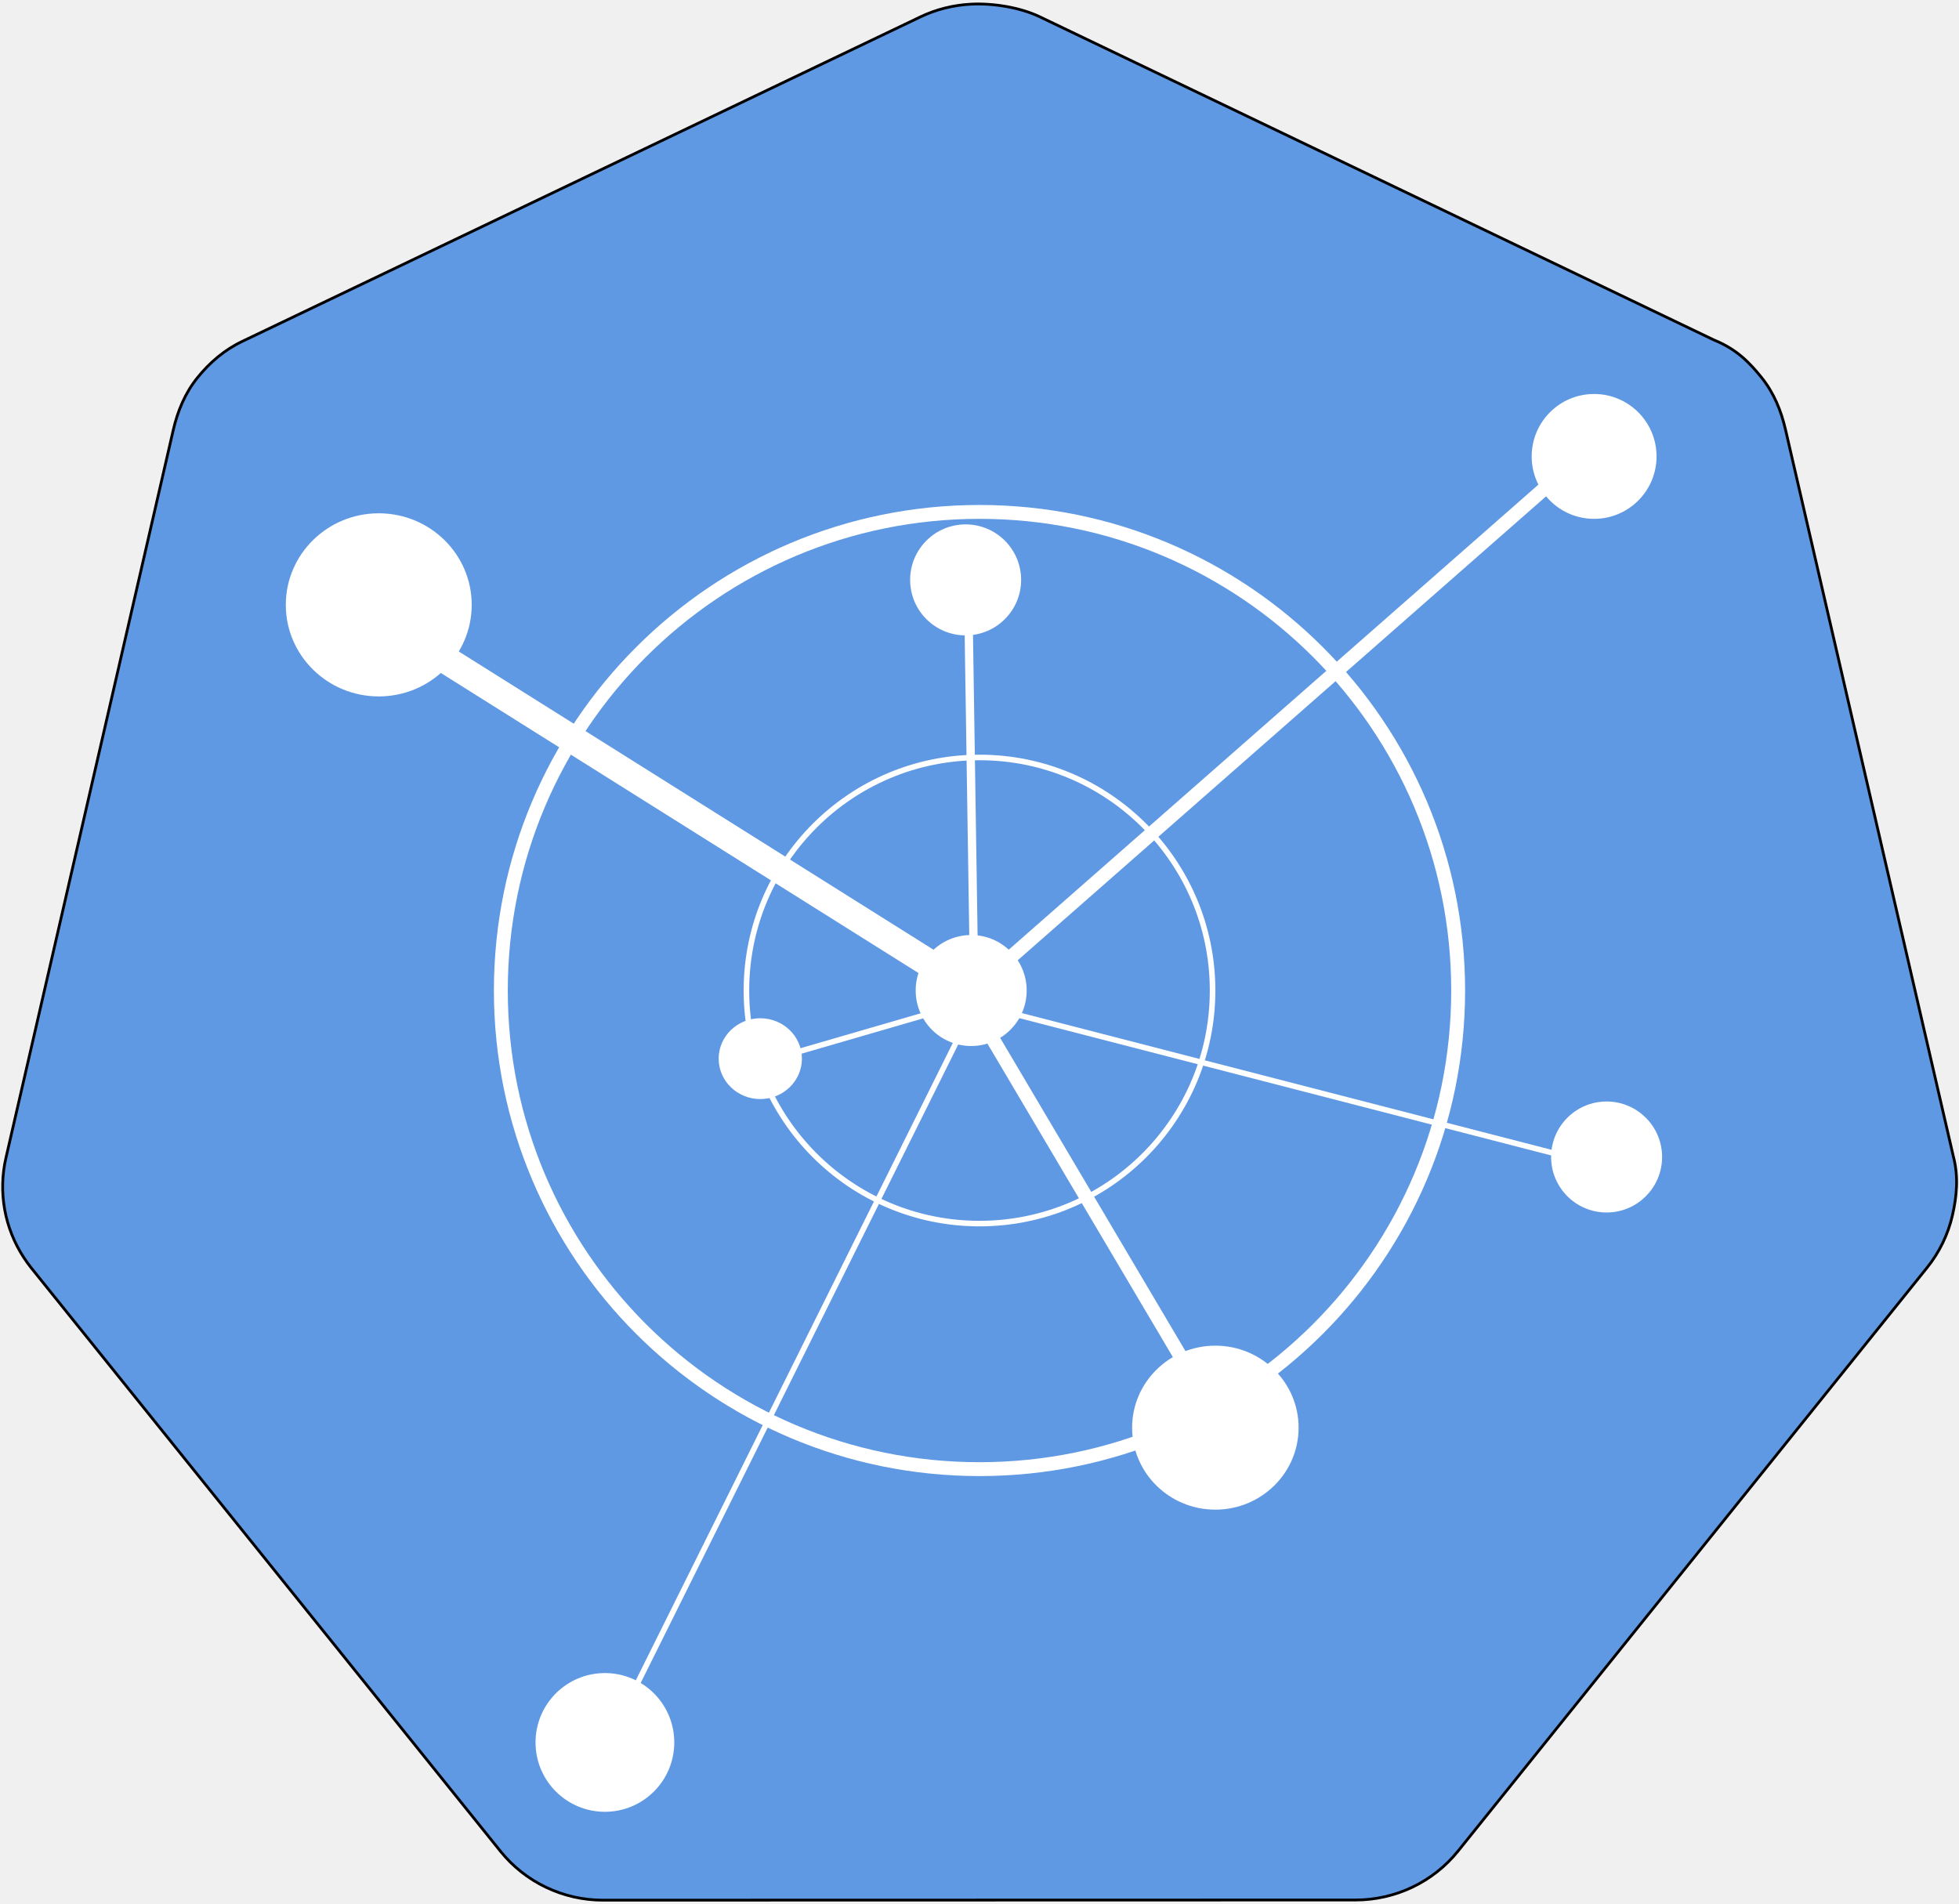
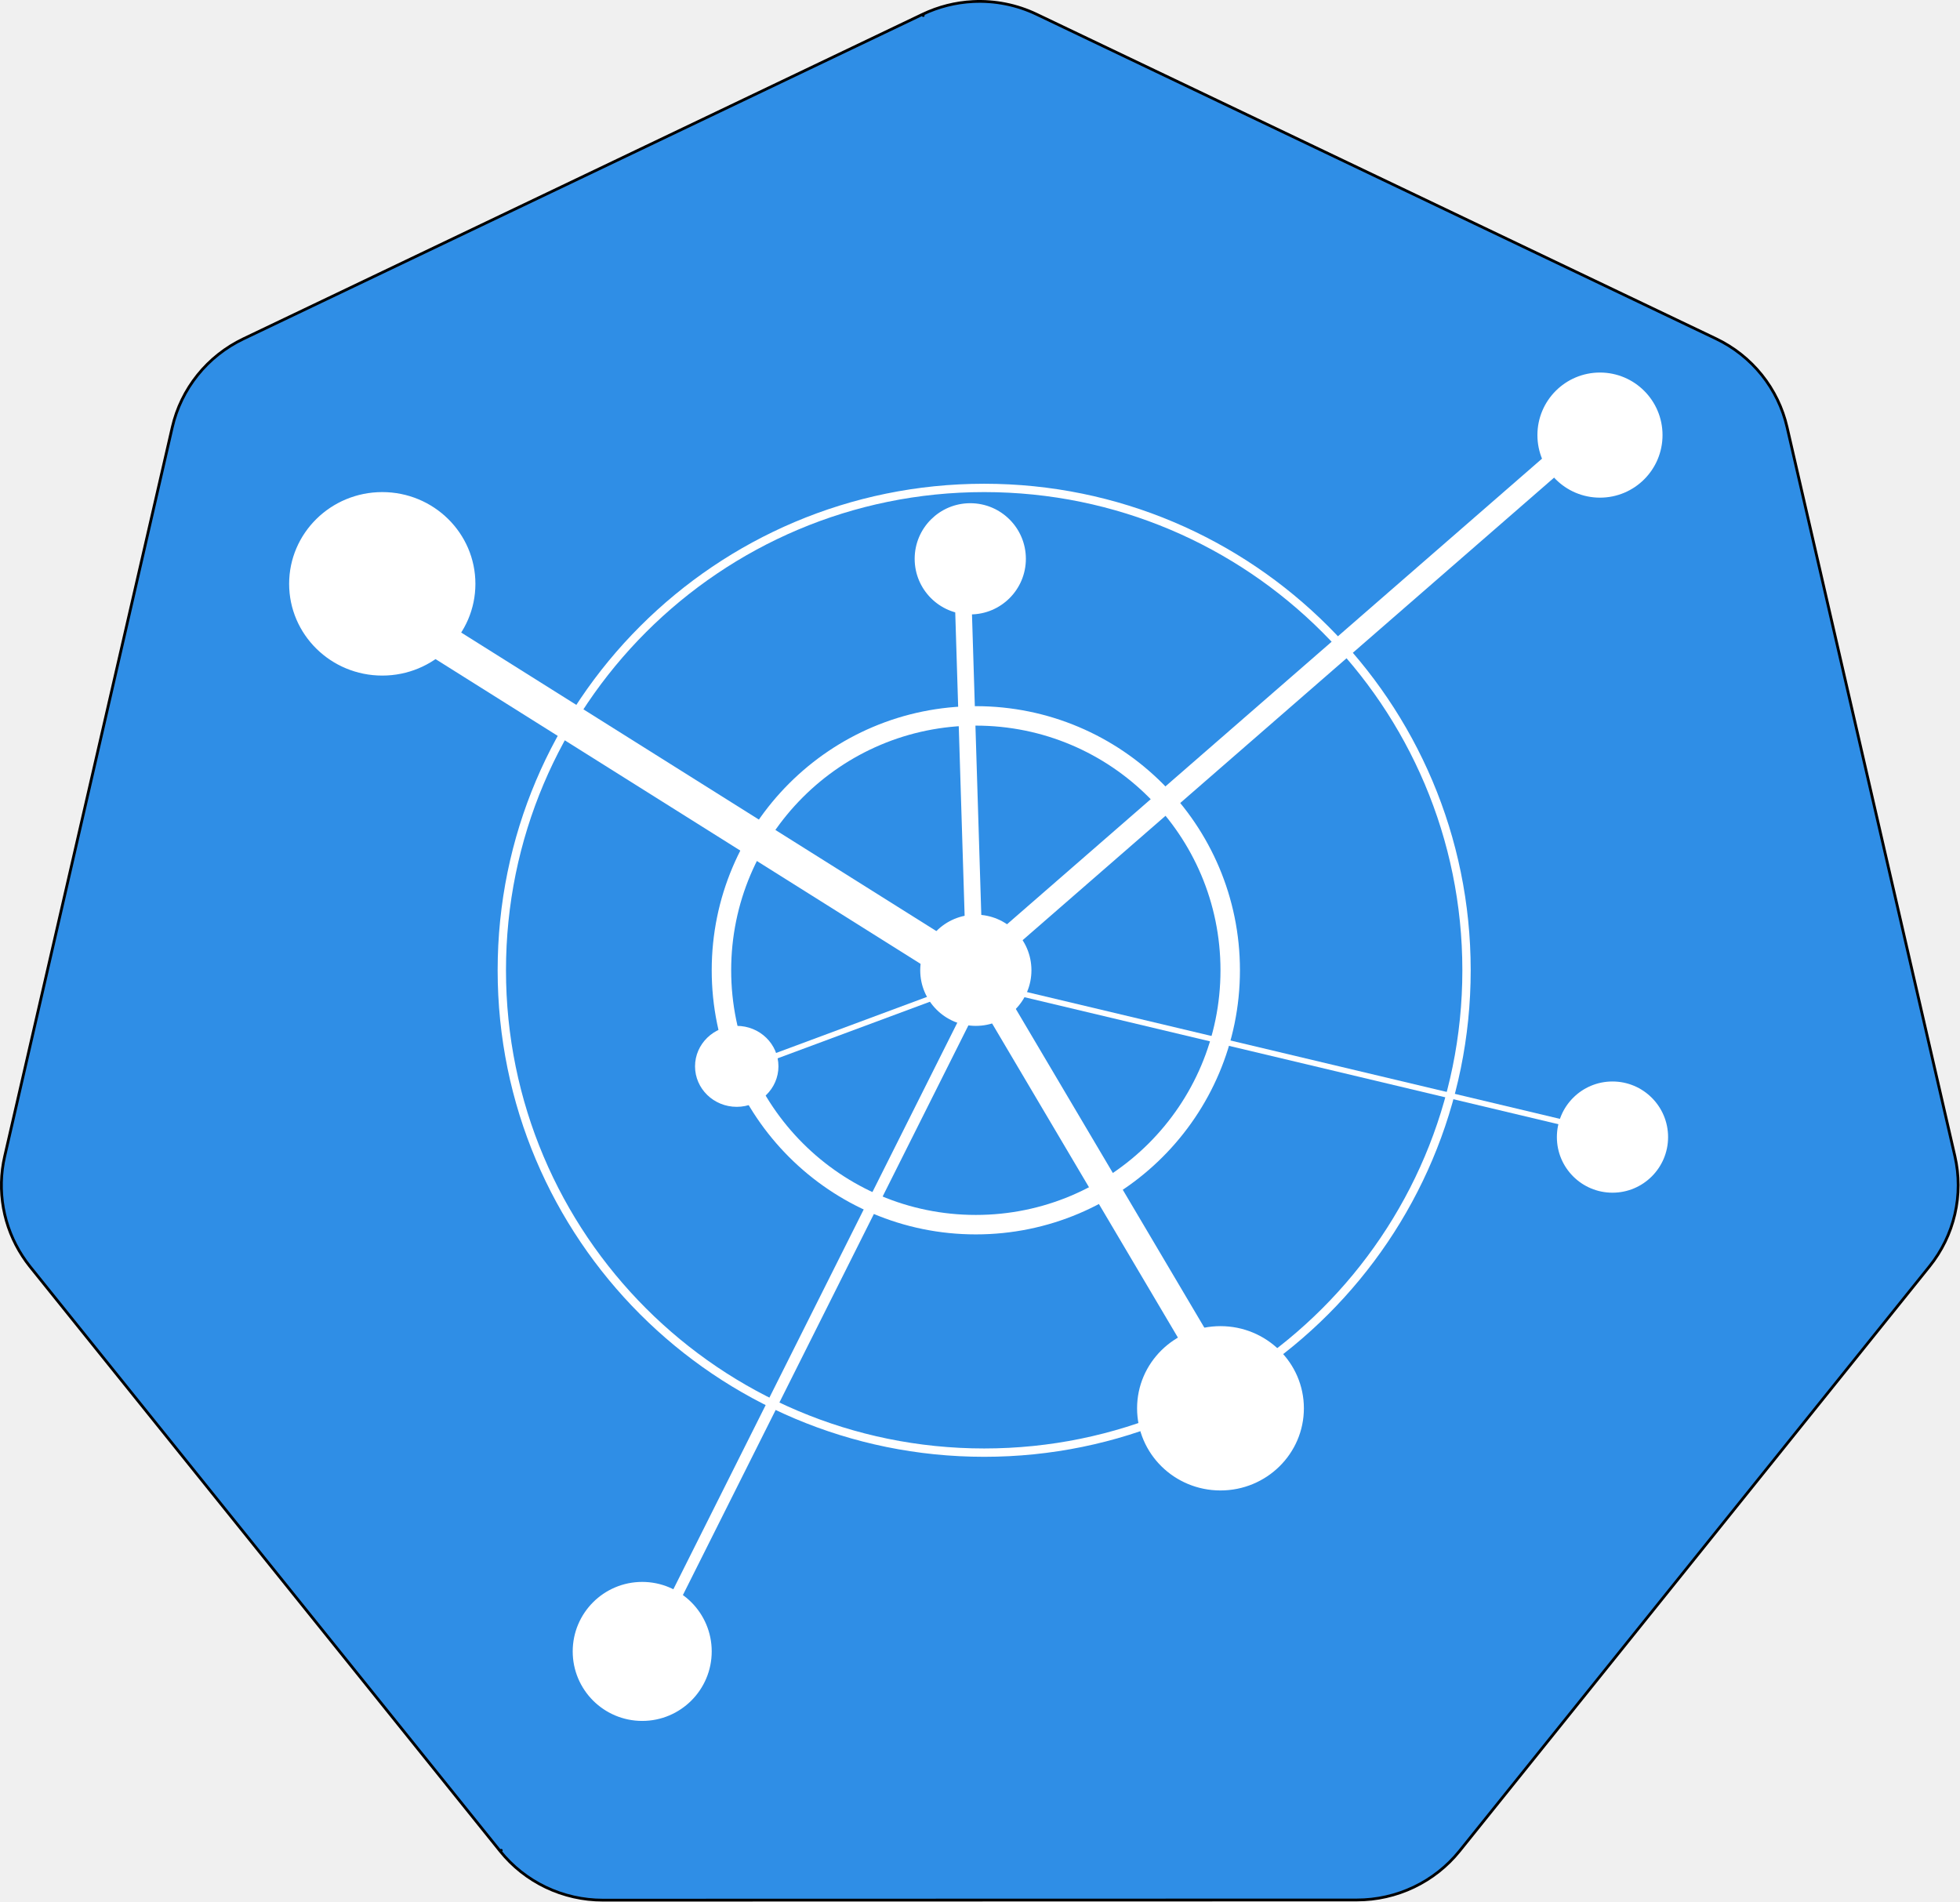
- <svg xmlns="http://www.w3.org/2000/svg" width="706" height="686" viewBox="0 0 706 686" fill="none">
-   <path d="M331.784 6.049L331.784 6.049L87.284 123.049C80.881 126.107 75.525 130.696 71.11 136.187C66.674 141.703 64 148.214 62.426 155.052L62.426 155.052L2.145 417.302C0.738 423.41 0.58 429.736 1.682 435.906C2.783 442.074 5.121 447.961 8.556 453.218C9.389 454.503 10.285 455.747 11.241 456.945L11.242 456.947L180.367 667.228L180.757 666.914L180.367 667.228C184.792 672.728 190.409 677.168 196.801 680.219C203.193 683.27 210.195 684.853 217.288 684.852L488.507 684.789C495.597 684.795 502.598 683.216 508.989 680.171C515.381 677.125 520.999 672.691 525.427 667.197L525.428 667.197L694.49 456.884C698.917 451.382 702.037 444.96 703.618 438.096C705.19 431.268 705.88 424.135 703.985 416.88C703.985 416.878 703.984 416.876 703.984 416.874L643.487 154.887C641.913 148.05 639.285 141.59 634.848 136.072C630.449 130.602 625.788 125.809 617.702 122.542L374.716 6.049L374.716 6.049C367.577 2.638 357.857 1.102 349.975 1.501C343.698 1.817 337.452 3.341 331.784 6.049Z" fill="#6099E3" stroke="black" stroke-linecap="round" />
-   <circle cx="350" cy="357" r="18.5" fill="white" stroke="white" stroke-width="3" />
-   <path d="M168.5 218C168.5 235.376 154.194 249.5 136.5 249.5C118.806 249.5 104.5 235.376 104.5 218C104.5 200.624 118.806 186.5 136.5 186.5C154.194 186.5 168.5 200.624 168.5 218Z" fill="white" stroke="white" stroke-width="3" />
-   <path d="M287.5 381.559C287.5 388.729 281.498 394.618 274 394.618C266.502 394.618 260.5 388.729 260.5 381.559C260.5 374.389 266.502 368.5 274 368.5C281.498 368.5 287.5 374.389 287.5 381.559Z" fill="white" stroke="white" stroke-width="3" />
-   <circle cx="574.5" cy="164.5" r="21" fill="white" stroke="white" stroke-width="3" />
-   <circle cx="579" cy="417" r="18.5" fill="white" stroke="white" stroke-width="3" />
-   <circle cx="348" cy="209" r="18.5" fill="white" stroke="white" stroke-width="3" />
-   <circle cx="218" cy="628" r="23.5" fill="white" stroke="white" stroke-width="3" />
-   <path d="M466.5 514.552C466.5 530.024 453.761 542.604 438 542.604C422.239 542.604 409.5 530.024 409.5 514.552C409.5 499.081 422.239 486.5 438 486.5C453.761 486.5 466.5 499.081 466.5 514.552Z" fill="white" stroke="white" stroke-width="3" />
-   <line x1="349.898" y1="357.591" x2="571.35" y2="163.122" stroke="white" stroke-width="5" />
-   <line y1="-1.5" x2="144.715" y2="-1.5" transform="matrix(-0.0153348 -0.999882 0.999888 -0.014967 352.658 359.47)" stroke="white" stroke-width="3" />
-   <line y1="-1" x2="228.047" y2="-1" transform="matrix(0.968257 0.249958 -0.255706 0.966755 352 363)" stroke="white" stroke-width="2" />
-   <line x1="348.152" y1="358.197" x2="440.152" y2="513.727" stroke="white" stroke-width="5" />
-   <line x1="351.827" y1="360.43" x2="274.279" y2="382.96" stroke="white" stroke-width="2" />
-   <line x1="352.443" y1="359.915" x2="218.895" y2="628.445" stroke="white" stroke-width="2" />
-   <line x1="357.765" y1="361.607" x2="134.34" y2="221.234" stroke="white" stroke-width="10" />
-   <circle cx="353" cy="357" r="84" stroke="white" stroke-width="2" />
-   <circle cx="353" cy="357" r="172.5" stroke="white" stroke-width="5" />
+ <svg xmlns="http://www.w3.org/2000/svg" width="705" height="684" viewBox="0 0 705 684" fill="none">
+   <path d="M61.968 153.667L61.968 153.667L1.687 415.917C0.28 422.025 0.122 428.35 1.224 434.52C2.325 440.689 4.663 446.576 8.098 451.832C8.931 453.117 9.827 454.361 10.783 455.559L10.784 455.561L179.909 665.842L180.299 665.529L179.909 665.842C184.334 671.342 189.951 675.782 196.343 678.833C202.735 681.884 209.737 683.468 216.83 683.466L488.049 683.404C495.139 683.409 502.14 681.83 508.531 678.785C514.923 675.74 520.541 671.305 524.969 665.811L524.97 665.811L694.032 455.498C698.459 449.996 701.579 443.574 703.16 436.711C704.741 429.847 704.741 422.718 703.161 415.854L642.786 153.604C641.207 146.743 638.089 140.324 633.665 134.823C629.241 129.322 623.625 124.88 617.233 121.828L372.858 5.14C365.733 1.736 357.86 0.161 349.961 0.561C343.682 0.877 337.529 2.434 331.865 5.14L332.08 5.591L331.865 5.14L87.521 121.89C87.521 121.89 87.521 121.89 87.521 121.89C81.129 124.943 75.513 129.384 71.089 134.885C66.665 140.387 63.547 146.806 61.968 153.667Z" fill="#2F8EE6" stroke="black" stroke-linejoin="round" />
+   <circle cx="351" cy="349" r="18.5" fill="white" stroke="white" stroke-width="3" />
+   <path d="M169.5 210C169.5 227.376 155.194 241.5 137.5 241.5C119.806 241.5 105.5 227.376 105.5 210C105.5 192.624 119.806 178.5 137.5 178.5C155.194 178.5 169.5 192.624 169.5 210Z" fill="white" stroke="white" stroke-width="3" />
+   <path d="M278.5 383.559C278.5 390.729 272.498 396.618 265 396.618C257.502 396.618 251.5 390.729 251.5 383.559C251.5 376.389 257.502 370.5 265 370.5C272.498 370.5 278.5 376.389 278.5 383.559Z" fill="white" stroke="white" stroke-width="3" />
+   <circle cx="575.5" cy="156.5" r="21" fill="white" stroke="white" stroke-width="3" />
+   <circle cx="580" cy="409" r="18.5" fill="white" stroke="white" stroke-width="3" />
+   <circle cx="349" cy="201" r="18.5" fill="white" stroke="white" stroke-width="3" />
+   <circle cx="231" cy="594" r="23.5" fill="white" stroke="white" stroke-width="3" />
+   <path d="M467.5 506.552C467.5 522.024 454.761 534.604 439 534.604C423.239 534.604 410.5 522.024 410.5 506.552C410.5 491.081 423.239 478.5 439 478.5C454.761 478.5 467.5 491.081 467.5 506.552Z" fill="white" stroke="white" stroke-width="3" />
+   <line x1="349.922" y1="348.452" x2="573.374" y2="153.983" stroke="white" stroke-width="8" />
+   <line x1="350.659" y1="351.563" x2="346.001" y2="201.093" stroke="white" stroke-width="6" />
+   <line x1="353.231" y1="354.027" x2="580.231" y2="408.027" stroke="white" stroke-width="2" />
+   <line x1="351.303" y1="348.924" x2="443.303" y2="504.454" stroke="white" stroke-width="10" />
+   <line x1="352.896" y1="352.407" x2="265.348" y2="384.937" stroke="white" stroke-width="2" />
+   <line x1="354.336" y1="352.366" x2="232.788" y2="594.896" stroke="white" stroke-width="4" />
+   <line x1="357.967" y1="355.877" x2="134.542" y2="215.504" stroke="white" stroke-width="13" />
+   <circle cx="351" cy="349" r="91.5" stroke="white" stroke-width="7" />
+   <circle cx="354" cy="349" r="173.5" stroke="white" stroke-width="3" />
</svg>
